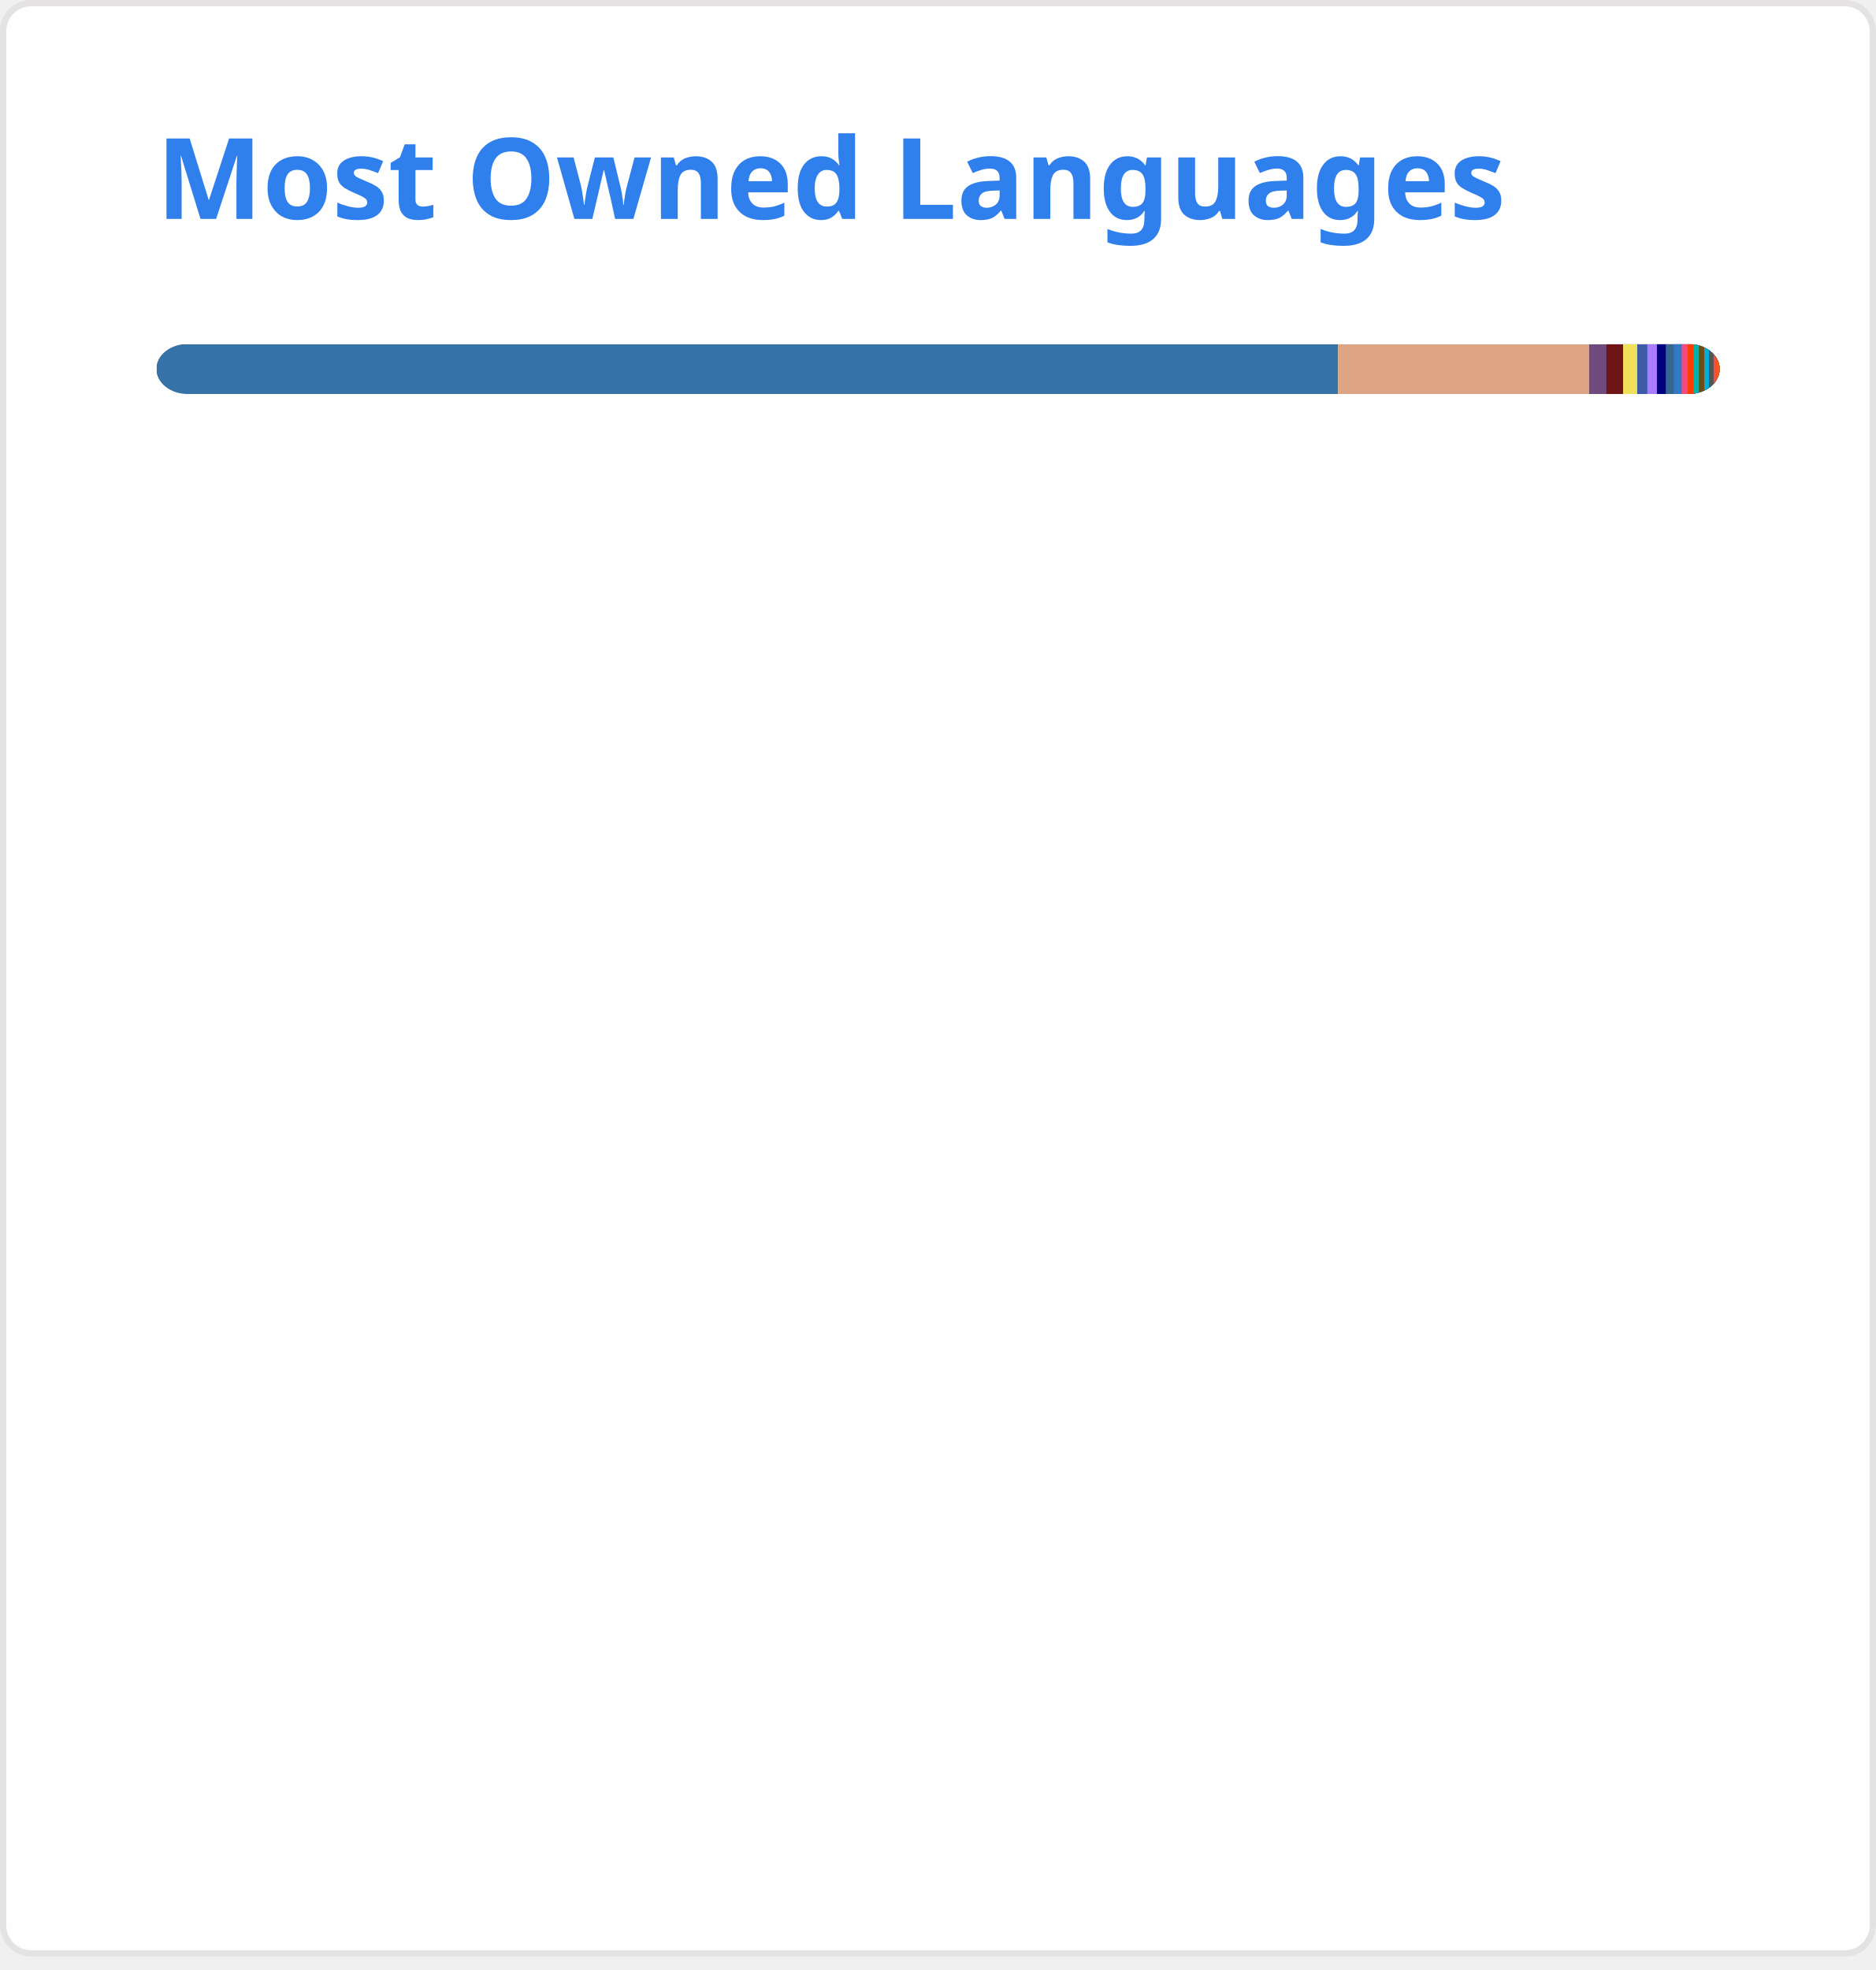
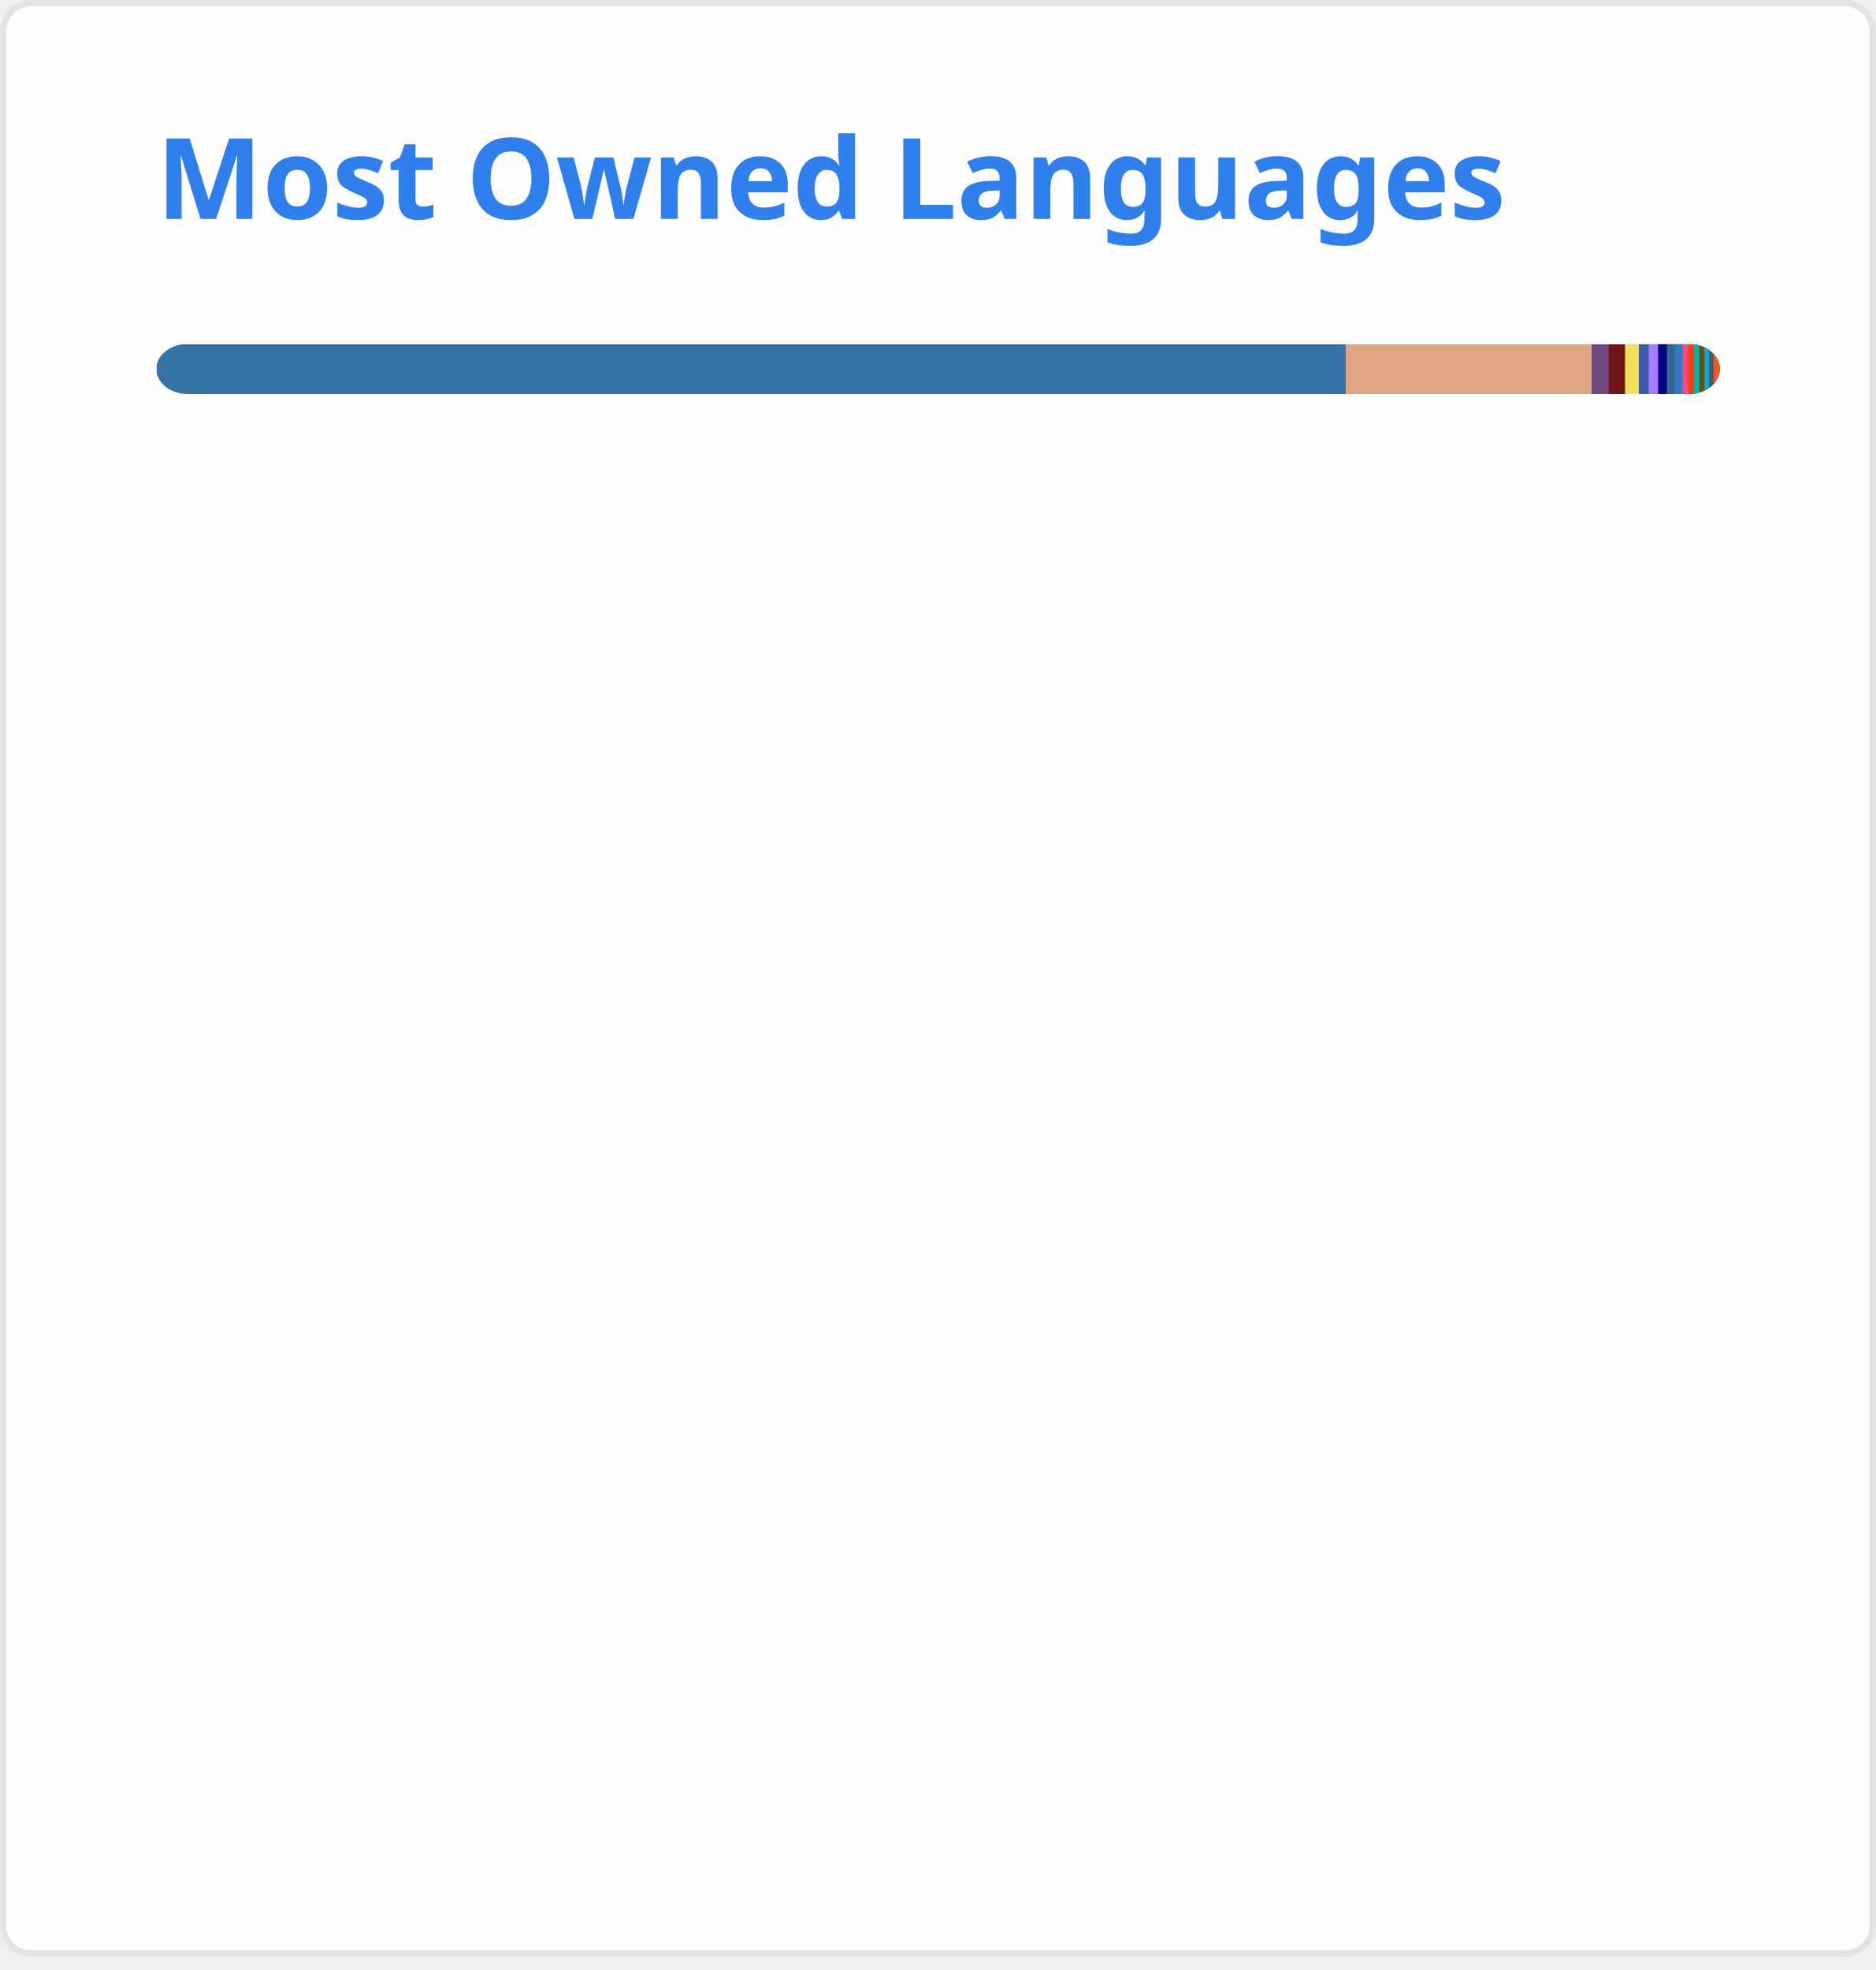
<svg xmlns="http://www.w3.org/2000/svg" width="300" height="315" viewBox="0 0 300 315" fill="none" role="img" aria-labelledby="descId">
  <style>
.header {
font: 600 18px 'Segoe UI', Ubuntu, Sans-Serif;
fill: #2f80ed;
animation: fadeInAnimation 0.8s ease-in-out forwards;
}
@supports(-moz-appearance: auto) {
/* Selector detects Firefox */
.header { font-size: 15.5px; }
}

@keyframes slideInAnimation {
from {
width: 0;
}
to {
width: calc(100%-100px);
}
}
@keyframes growWidthAnimation {
from {
width: 0;
}
to {
width: 100%;
}
}
.stat {
font: 600 14px 'Segoe UI', Ubuntu, "Helvetica Neue", Sans-Serif; fill: #434d58;
}
@supports(-moz-appearance: auto) {
/* Selector detects Firefox */
.stat { font-size:12px; }
}
.bold { font-weight: 700 }
.lang-name {
font: 400 11px "Segoe UI", Ubuntu, Sans-Serif;
fill: #434d58;
}
.stagger {
opacity: 0;
animation: fadeInAnimation 0.3s ease-in-out forwards;
}
#rect-mask rect{
animation: slideInAnimation 1s ease-in-out forwards;
}
.lang-progress{
animation: growWidthAnimation 0.6s ease-in-out forwards;
}



/* Animations */
@keyframes scaleInAnimation {
from {
transform: translate(-5px, 5px) scale(0);
}
to {
transform: translate(-5px, 5px) scale(1);
}
}
@keyframes fadeInAnimation {
from {
opacity: 0;
}
to {
opacity: 1;
}
}


</style>
  <rect data-testid="card-bg" x="0.5" y="0.5" rx="4.5" height="99%" stroke="#e4e2e2" width="299" fill="#fffefe" stroke-opacity="1" />
  <g data-testid="card-title" transform="translate(25, 35)">
    <g transform="translate(0, 0)">
      <text x="0" y="0" class="header" data-testid="header">Most Owned Languages</text>
    </g>
  </g>
  <g data-testid="main-card-body" transform="translate(0, 55)">
    <svg data-testid="lang-items" x="25">
      <mask id="rect-mask">
        <rect x="0" y="0" width="250" height="8" fill="white" rx="5" />
      </mask>
-       <rect mask="url(#rect-mask)" data-testid="lang-progress" x="0" y="0" width="188.98" height="8" fill="#3572A5" />
-       <rect mask="url(#rect-mask)" data-testid="lang-progress" x="188.98" y="0" width="40.14" height="8" fill="#dea584" />
-       <rect mask="url(#rect-mask)" data-testid="lang-progress" x="229.12" y="0" width="12.77" height="8" fill="#6e4a7e" />
-       <rect mask="url(#rect-mask)" data-testid="lang-progress" x="231.89" y="0" width="12.67" height="8" fill="#701516" />
-       <rect mask="url(#rect-mask)" data-testid="lang-progress" x="234.56" y="0" width="12.26" height="8" fill="#f1e05a" />
-       <rect mask="url(#rect-mask)" data-testid="lang-progress" x="236.82" y="0" width="11.62" height="8" fill="#3c5caa" />
-       <rect mask="url(#rect-mask)" data-testid="lang-progress" x="238.44" y="0" width="11.53" height="8" fill="#A97BFF" />
-       <rect mask="url(#rect-mask)" data-testid="lang-progress" x="239.97" y="0" width="11.42" height="8" fill="#000080" />
-       <rect mask="url(#rect-mask)" data-testid="lang-progress" x="241.39" y="0" width="11.29" height="8" fill="#336790" />
-       <rect mask="url(#rect-mask)" data-testid="lang-progress" x="242.68" y="0" width="11.25" height="8" fill="#3178c6" />
-       <rect mask="url(#rect-mask)" data-testid="lang-progress" x="243.93" y="0" width="10.96" height="8" fill="#f34b7d" />
-       <rect mask="url(#rect-mask)" data-testid="lang-progress" x="244.89" y="0" width="10.92" height="8" fill="#ff3e00" />
-       <rect mask="url(#rect-mask)" data-testid="lang-progress" x="245.81" y="0" width="10.89" height="8" fill="#00B4AB" />
-       <rect mask="url(#rect-mask)" data-testid="lang-progress" x="246.7" y="0" width="10.84" height="8" fill="#6E4C13" />
-       <rect mask="url(#rect-mask)" data-testid="lang-progress" x="247.54" y="0" width="10.75" height="8" fill="#00ADD8" />
-       <rect mask="url(#rect-mask)" data-testid="lang-progress" x="248.29" y="0" width="10.74" height="8" fill="#555555" />
-       <rect mask="url(#rect-mask)" data-testid="lang-progress" x="249.03" y="0" width="10.51" height="8" fill="#F05138" />
-       <rect mask="url(#rect-mask)" data-testid="lang-progress" x="249.54" y="0" width="10.48" height="8" fill="#ff5a03" />
+       <rect mask="url(#rect-mask)" data-testid="lang-progress" x="0" y="0" width="190.21" height="8" fill="#3572A5" />
+       <rect mask="url(#rect-mask)" data-testid="lang-progress" x="190.21" y="0" width="39.33" height="8" fill="#dea584" />
+       <rect mask="url(#rect-mask)" data-testid="lang-progress" x="229.54" y="0" width="12.72" height="8" fill="#6e4a7e" />
+       <rect mask="url(#rect-mask)" data-testid="lang-progress" x="232.26" y="0" width="12.61" height="8" fill="#701516" />
+       <rect mask="url(#rect-mask)" data-testid="lang-progress" x="234.87" y="0" width="12.21" height="8" fill="#f1e05a" />
+       <rect mask="url(#rect-mask)" data-testid="lang-progress" x="237.08" y="0" width="11.59" height="8" fill="#3c5caa" />
+       <rect mask="url(#rect-mask)" data-testid="lang-progress" x="238.67" y="0" width="11.49" height="8" fill="#A97BFF" />
+       <rect mask="url(#rect-mask)" data-testid="lang-progress" x="240.16" y="0" width="11.39" height="8" fill="#000080" />
+       <rect mask="url(#rect-mask)" data-testid="lang-progress" x="241.55" y="0" width="11.26" height="8" fill="#336790" />
+       <rect mask="url(#rect-mask)" data-testid="lang-progress" x="242.81" y="0" width="11.23" height="8" fill="#3178c6" />
+       <rect mask="url(#rect-mask)" data-testid="lang-progress" x="244.04" y="0" width="10.94" height="8" fill="#f34b7d" />
+       <rect mask="url(#rect-mask)" data-testid="lang-progress" x="244.98" y="0" width="10.9" height="8" fill="#ff3e00" />
+       <rect mask="url(#rect-mask)" data-testid="lang-progress" x="245.88" y="0" width="10.87" height="8" fill="#00B4AB" />
+       <rect mask="url(#rect-mask)" data-testid="lang-progress" x="246.75" y="0" width="10.82" height="8" fill="#6E4C13" />
+       <rect mask="url(#rect-mask)" data-testid="lang-progress" x="247.57" y="0" width="10.73" height="8" fill="#00ADD8" />
+       <rect mask="url(#rect-mask)" data-testid="lang-progress" x="248.3" y="0" width="10.72" height="8" fill="#555555" />
+       <rect mask="url(#rect-mask)" data-testid="lang-progress" x="249.02" y="0" width="10.5" height="8" fill="#F05138" />
+       <rect mask="url(#rect-mask)" data-testid="lang-progress" x="249.52" y="0" width="10.47" height="8" fill="#ff5a03" />
      <g transform="translate(0, 25)">
        <g transform="translate(0, 0)">
          <g transform="translate(0, 0)">
            <g class="stagger" style="animation-delay: 450ms">
              <circle cx="5" cy="6" r="5" fill="#3572A5" />
              <text data-testid="lang-name" x="15" y="10" class="lang-name">
- Python 6.9 MB
+ Python 7.1 MB
</text>
            </g>
          </g>
          <g transform="translate(0, 25)">
            <g class="stagger" style="animation-delay: 600ms">
              <circle cx="5" cy="6" r="5" fill="#dea584" />
              <text data-testid="lang-name" x="15" y="10" class="lang-name">
Rust 1.5 MB
</text>
            </g>
          </g>
          <g transform="translate(0, 50)">
            <g class="stagger" style="animation-delay: 750ms">
              <circle cx="5" cy="6" r="5" fill="#6e4a7e" />
              <text data-testid="lang-name" x="15" y="10" class="lang-name">
Elixir 103.3 KB
</text>
            </g>
          </g>
          <g transform="translate(0, 75)">
            <g class="stagger" style="animation-delay: 900ms">
              <circle cx="5" cy="6" r="5" fill="#701516" />
              <text data-testid="lang-name" x="15" y="10" class="lang-name">
Ruby 99.5 KB
</text>
            </g>
          </g>
          <g transform="translate(0, 100)">
            <g class="stagger" style="animation-delay: 1050ms">
              <circle cx="5" cy="6" r="5" fill="#f1e05a" />
              <text data-testid="lang-name" x="15" y="10" class="lang-name">
JavaScript 84.2 KB
</text>
            </g>
          </g>
          <g transform="translate(0, 125)">
            <g class="stagger" style="animation-delay: 1200ms">
              <circle cx="5" cy="6" r="5" fill="#3c5caa" />
              <text data-testid="lang-name" x="15" y="10" class="lang-name">
Racket 60.4 KB
</text>
            </g>
          </g>
          <g transform="translate(0, 150)">
            <g class="stagger" style="animation-delay: 1350ms">
              <circle cx="5" cy="6" r="5" fill="#A97BFF" />
              <text data-testid="lang-name" x="15" y="10" class="lang-name">
Kotlin 56.9 KB
</text>
            </g>
          </g>
          <g transform="translate(0, 175)">
            <g class="stagger" style="animation-delay: 1500ms">
              <circle cx="5" cy="6" r="5" fill="#000080" />
              <text data-testid="lang-name" x="15" y="10" class="lang-name">
Lua 53.1 KB
</text>
            </g>
          </g>
          <g transform="translate(0, 200)">
            <g class="stagger" style="animation-delay: 1650ms">
              <circle cx="5" cy="6" r="5" fill="#336790" />
              <text data-testid="lang-name" x="15" y="10" class="lang-name">
PLpgSQL 47.9 KB
</text>
            </g>
          </g>
        </g>
        <g transform="translate(150, 0)">
          <g transform="translate(0, 0)">
            <g class="stagger" style="animation-delay: 450ms">
              <circle cx="5" cy="6" r="5" fill="#3178c6" />
              <text data-testid="lang-name" x="15" y="10" class="lang-name">
TypeScript 46.6 KB
</text>
            </g>
          </g>
          <g transform="translate(0, 25)">
            <g class="stagger" style="animation-delay: 600ms">
              <circle cx="5" cy="6" r="5" fill="#f34b7d" />
              <text data-testid="lang-name" x="15" y="10" class="lang-name">
C++ 35.9 KB
</text>
            </g>
          </g>
          <g transform="translate(0, 50)">
            <g class="stagger" style="animation-delay: 750ms">
              <circle cx="5" cy="6" r="5" fill="#ff3e00" />
              <text data-testid="lang-name" x="15" y="10" class="lang-name">
Svelte 34.2 KB
</text>
            </g>
          </g>
          <g transform="translate(0, 75)">
            <g class="stagger" style="animation-delay: 900ms">
              <circle cx="5" cy="6" r="5" fill="#00B4AB" />
              <text data-testid="lang-name" x="15" y="10" class="lang-name">
Dart 33.2 KB
</text>
            </g>
          </g>
          <g transform="translate(0, 100)">
            <g class="stagger" style="animation-delay: 1050ms">
              <circle cx="5" cy="6" r="5" fill="#6E4C13" />
              <text data-testid="lang-name" x="15" y="10" class="lang-name">
Assembly 31.1 KB
</text>
            </g>
          </g>
          <g transform="translate(0, 125)">
            <g class="stagger" style="animation-delay: 1200ms">
              <circle cx="5" cy="6" r="5" fill="#00ADD8" />
              <text data-testid="lang-name" x="15" y="10" class="lang-name">
Go 27.8 KB
</text>
            </g>
          </g>
          <g transform="translate(0, 150)">
            <g class="stagger" style="animation-delay: 1350ms">
              <circle cx="5" cy="6" r="5" fill="#555555" />
              <text data-testid="lang-name" x="15" y="10" class="lang-name">
C 27.5 KB
</text>
            </g>
          </g>
          <g transform="translate(0, 175)">
            <g class="stagger" style="animation-delay: 1500ms">
              <circle cx="5" cy="6" r="5" fill="#F05138" />
              <text data-testid="lang-name" x="15" y="10" class="lang-name">
Swift 19.1 KB
</text>
            </g>
          </g>
          <g transform="translate(0, 200)">
            <g class="stagger" style="animation-delay: 1650ms">
              <circle cx="5" cy="6" r="5" fill="#ff5a03" />
              <text data-testid="lang-name" x="15" y="10" class="lang-name">
Astro 17.8 KB
</text>
            </g>
          </g>
        </g>
      </g>
    </svg>
  </g>
</svg>
